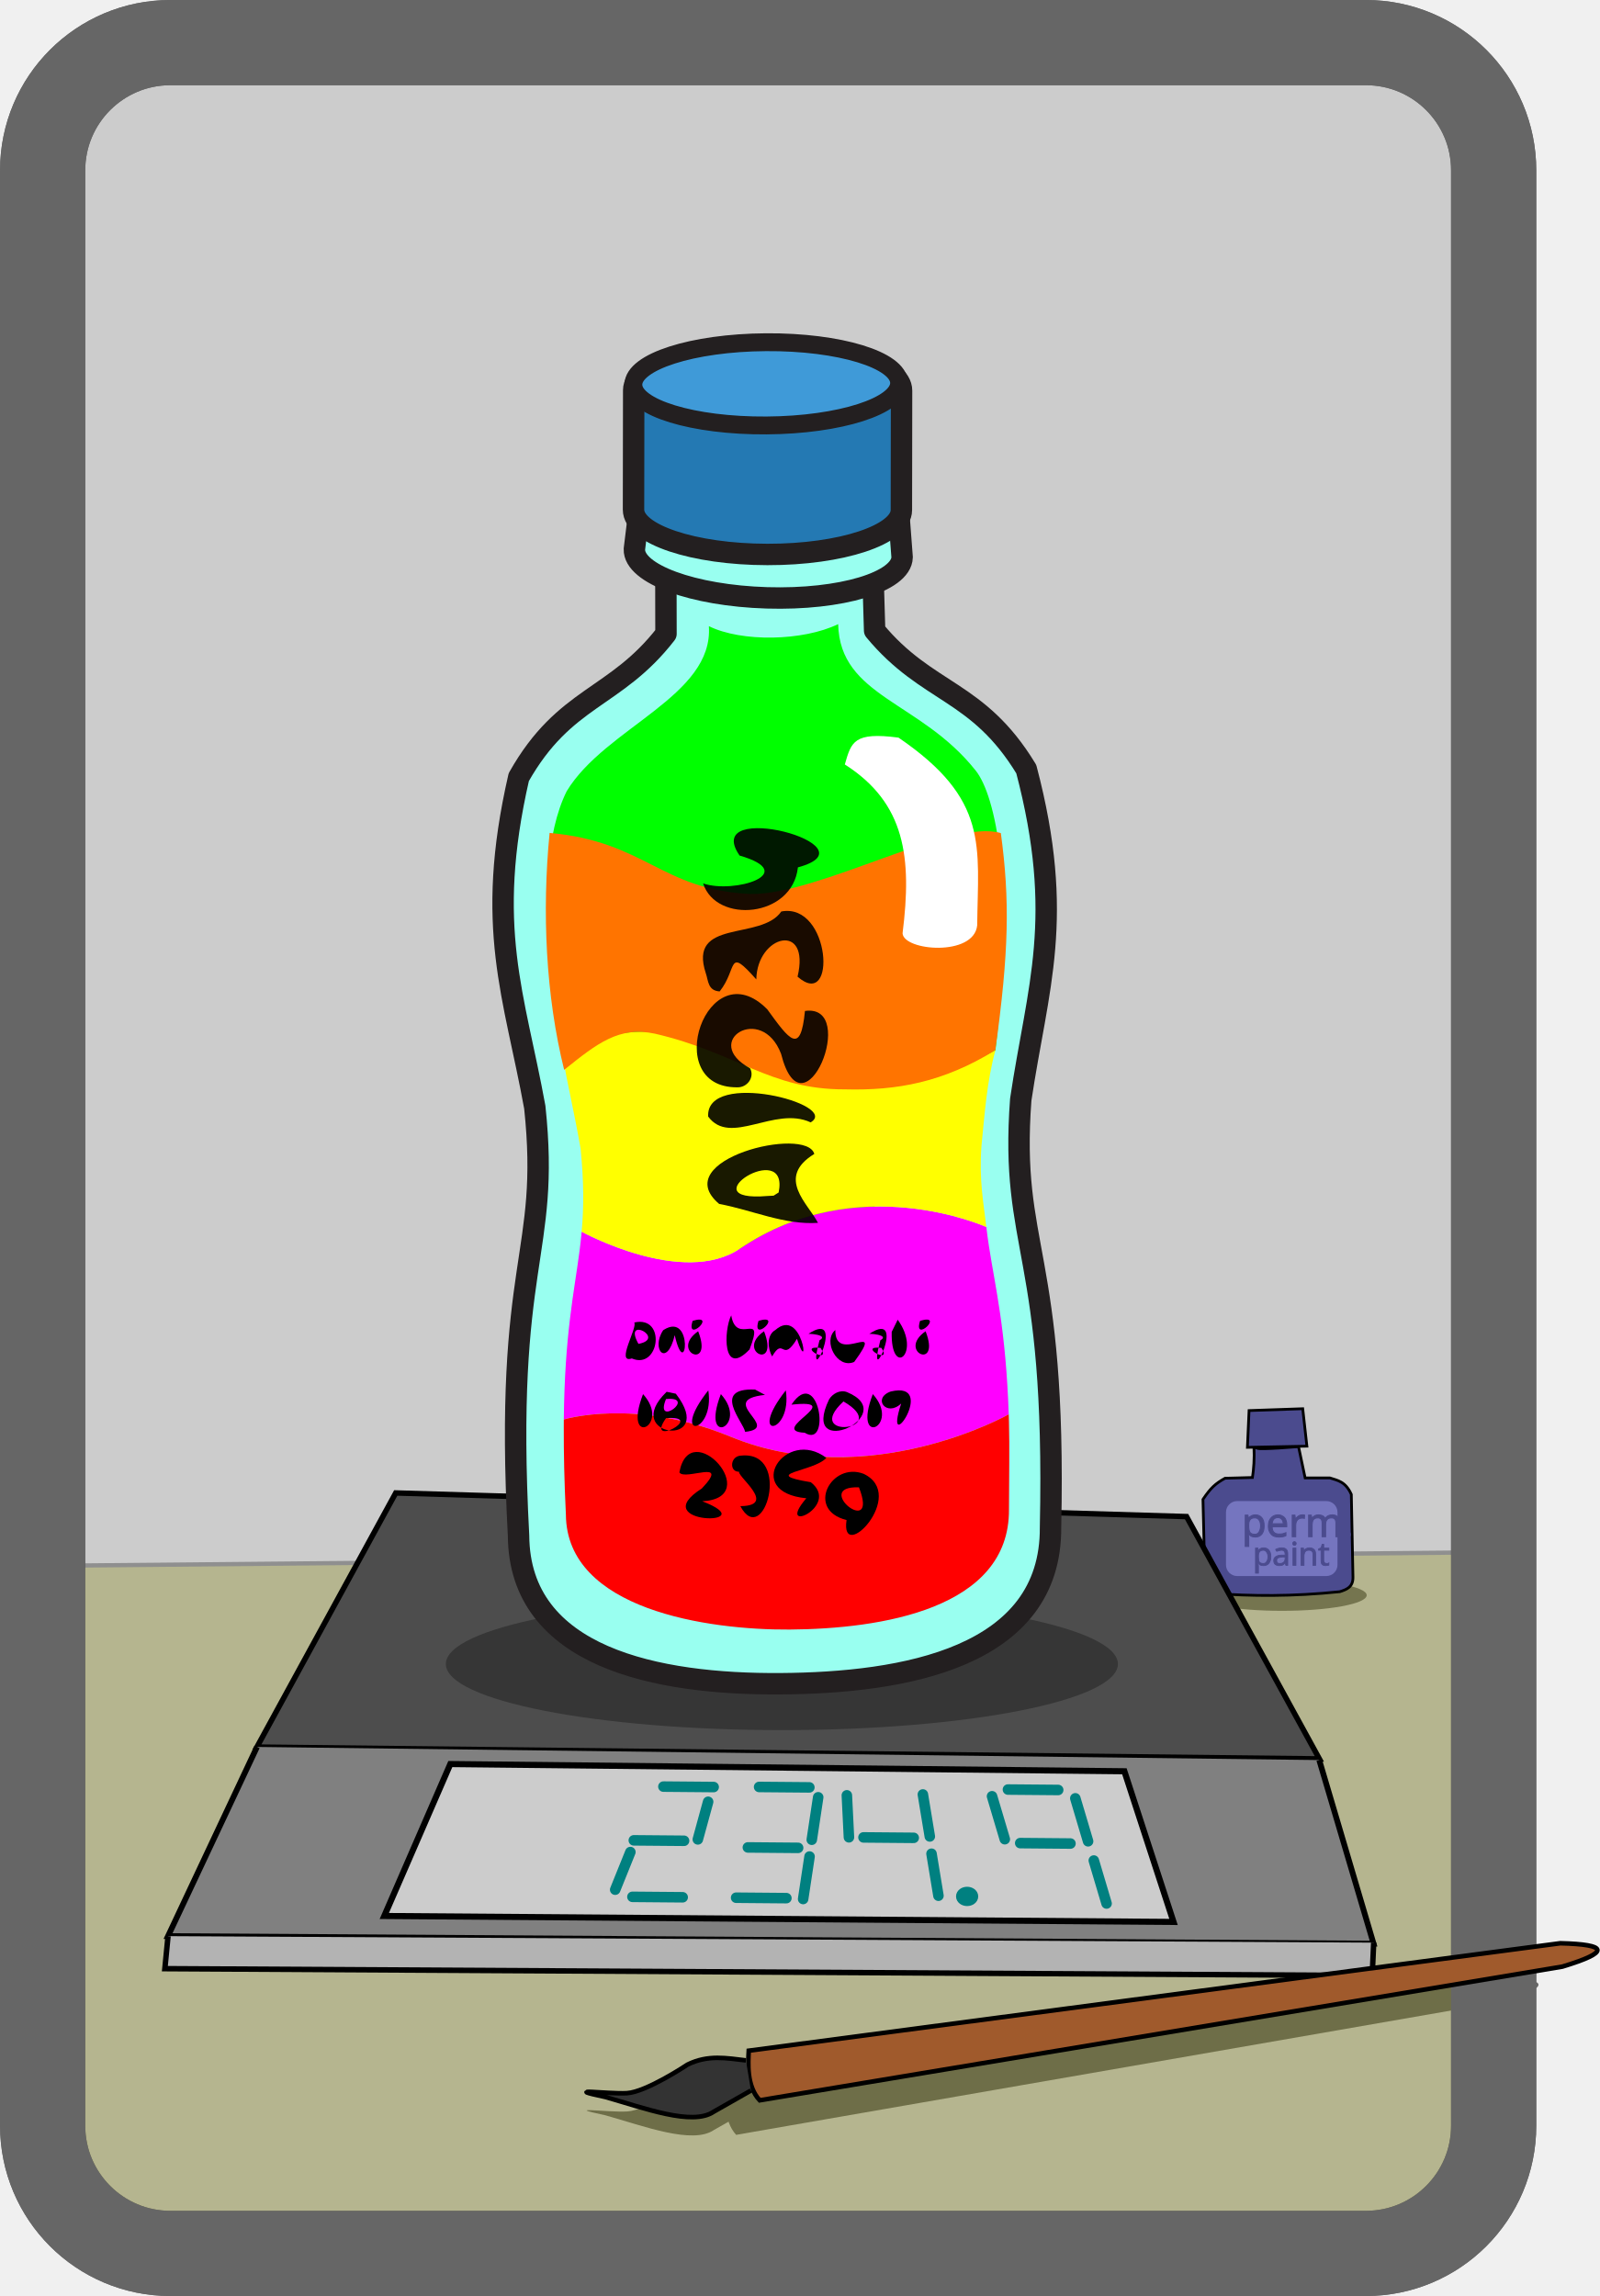
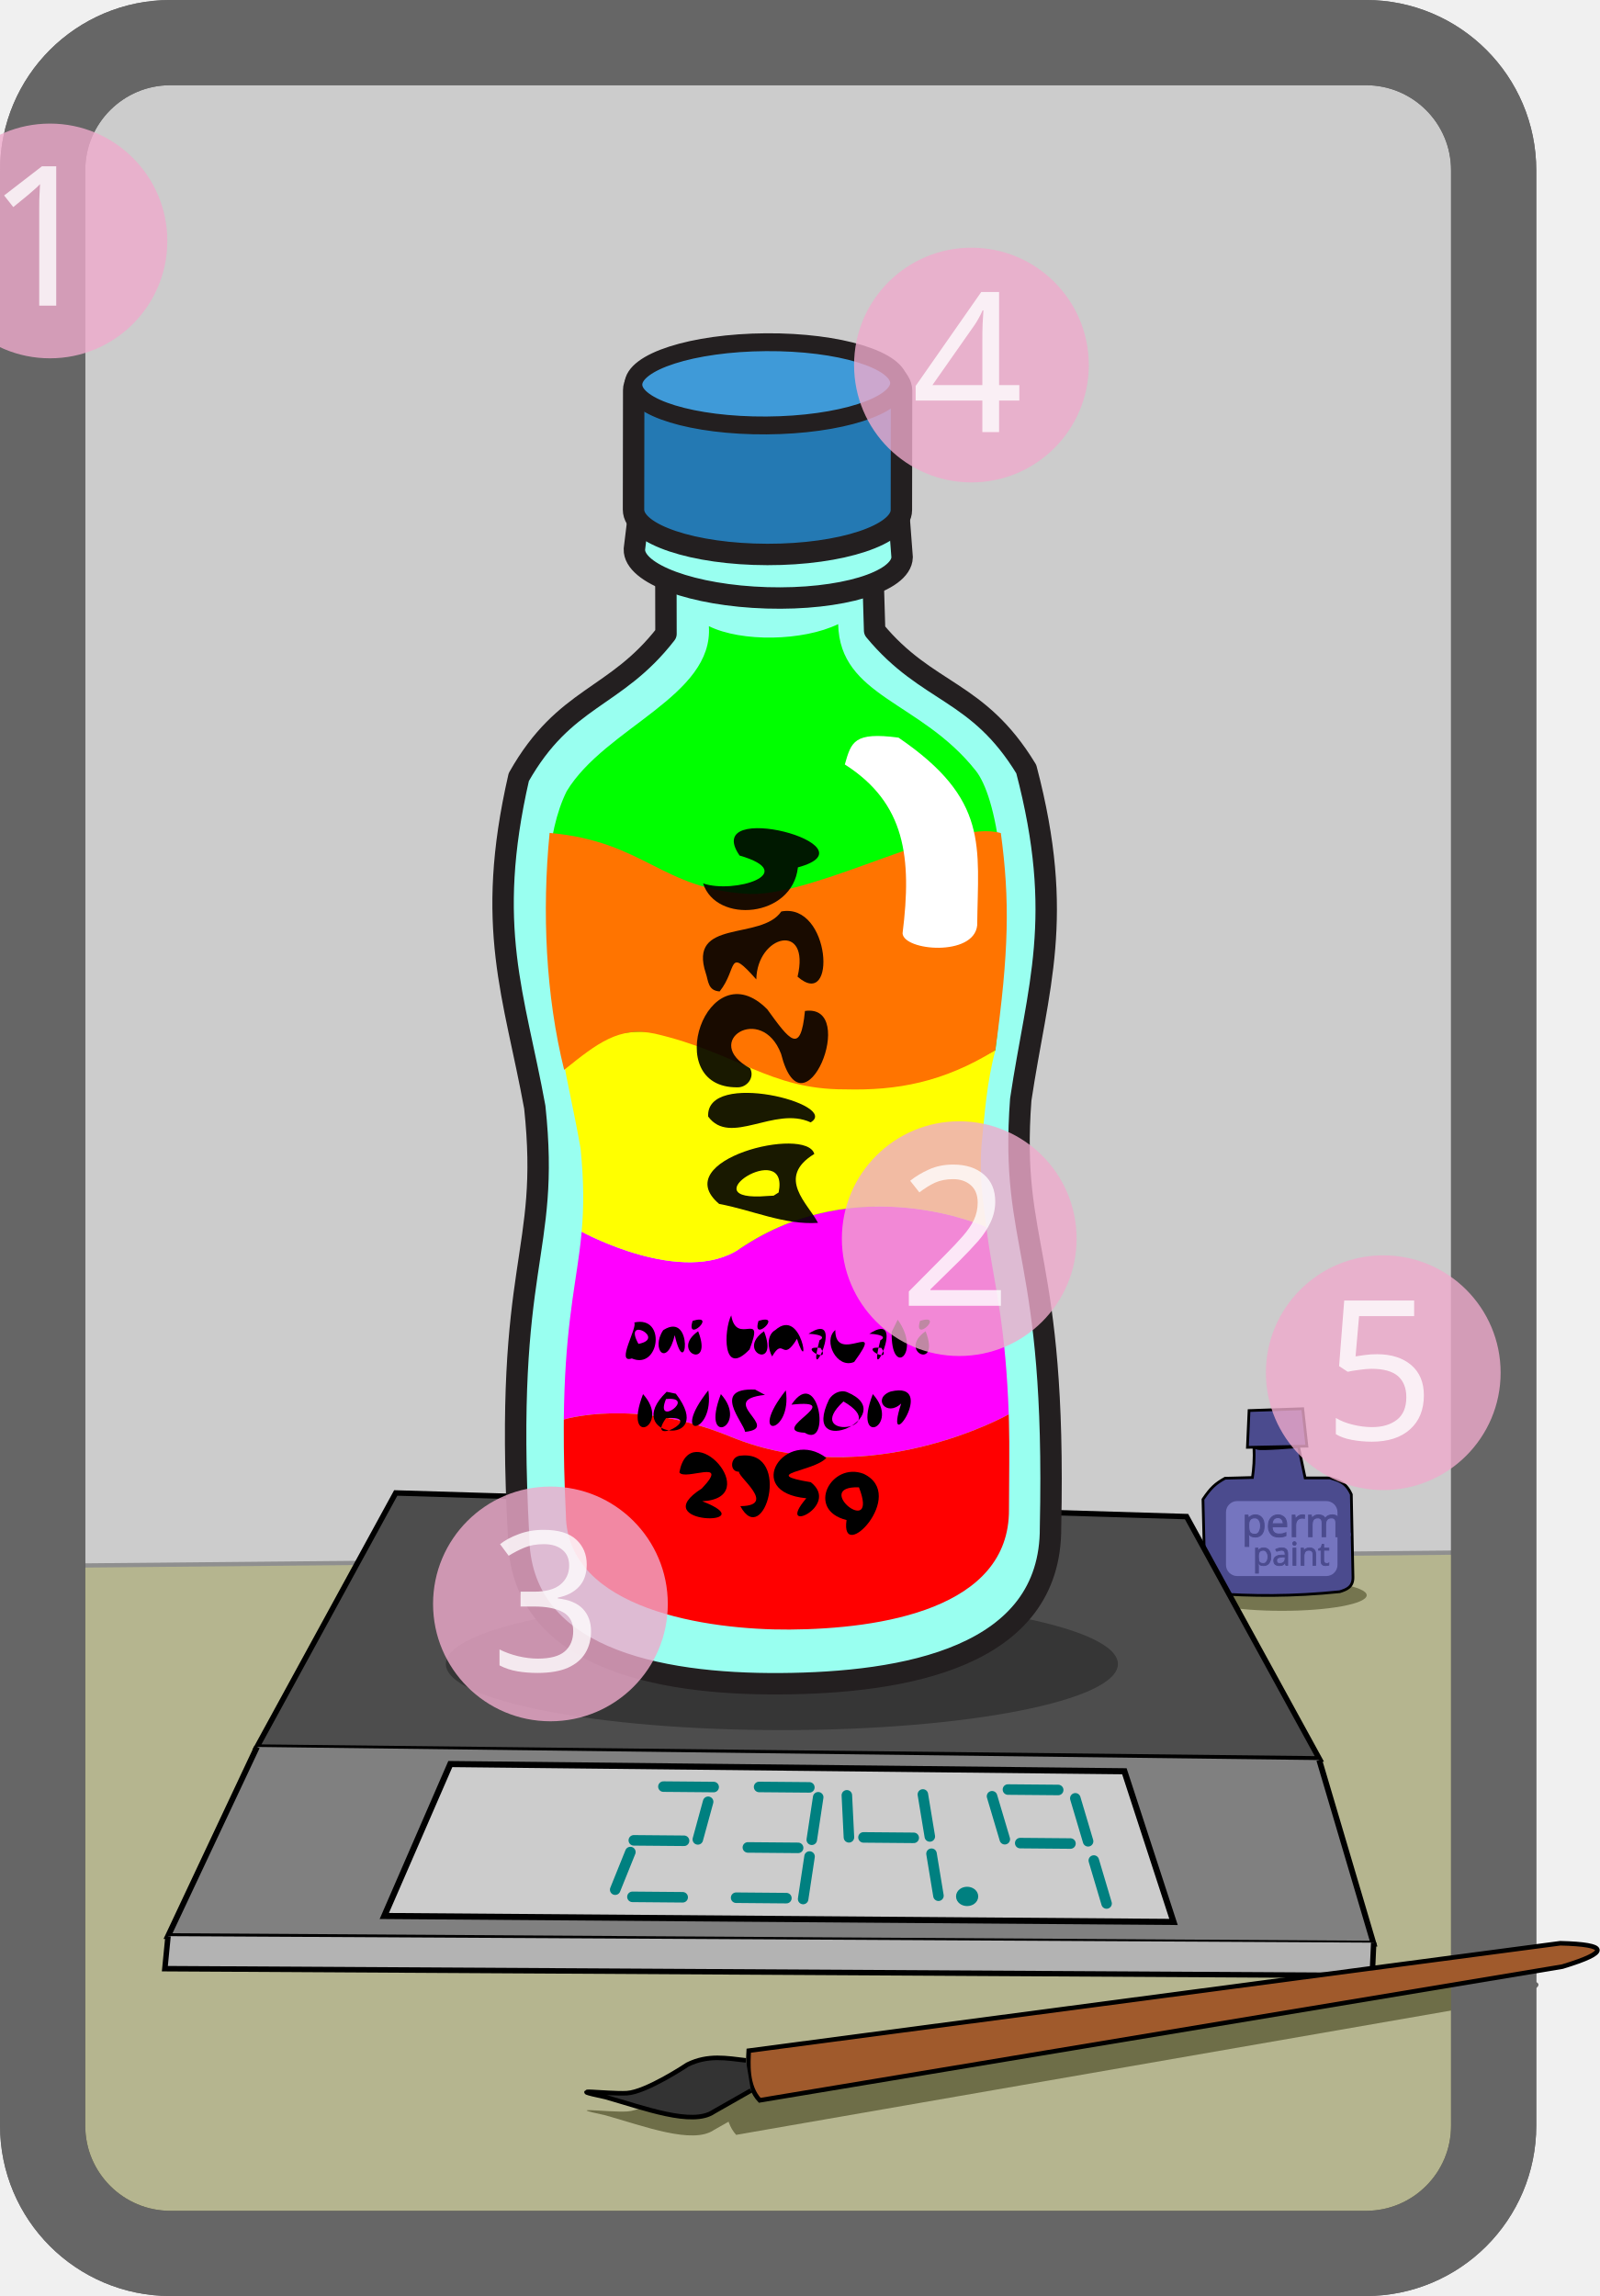
- <svg xmlns="http://www.w3.org/2000/svg" width="92.578mm" height="132.88mm" version="1.1" viewBox="0 0 92.578 132.88">
-   <g transform="translate(-58.033 -70.296)">
-     <rect transform="rotate(90)" x="72.762" y="-144.47" width="127.95" height="83.969" ry="7.391" fill="#ccc" stroke="#666" stroke-width="4.931" />
-     <path d="m145.01 184.76-44.986 6.219c-0.033 0.695-0.14 2.044 0.608 2.871l44.493-7.738c2.686-0.85 2.521-1.282-0.115-1.352z" fill="#666" />
-     <path d="m101.21 190.6c-1.098-0.124-2.183-0.348-3.38 0.243 0 0-2.385 1.592-3.511 1.654-1.127 0.062-3.841-0.328-1.246 0.222 2.232 0.632 5.04 1.698 6.273 0.85l2.154-1.224" fill="#666" />
-     <path d="m62.524 160.9 80.028-0.751s3.189 36.551 0.58 38.053l-2.61 1.502-77.128-0.751-3.769-5.257z" fill="#808000" opacity=".3" stroke="#000" stroke-width=".246px" />
-     <ellipse cx="132.22" cy="162.62" rx="4.903" ry=".902" fill="#6e6e48" opacity=".9" />
-     <g>
-       <rect transform="rotate(90)" x="72.762" y="-144.47" width="127.95" height="83.969" ry="7.391" fill="none" stroke="#666" stroke-width="4.931" />
-       <path d="m127.75 161.21c-0.013 0.56 0.057 1.057 0.465 1.301 2.219 0.166 4.606 0.188 7.349-0.096 0.397-0.126 0.782-0.265 0.764-0.859l-0.095-4.772c-0.34-0.758-0.799-0.807-1.241-0.954h-1.432l-0.382-1.813s-2.195 0.191-2.386 0.096l-0.191-0.096c0.029 0.714-0.013 1.288-0.09 1.789l-1.585 0.042c-0.559 0.312-0.823 0.55-1.278 1.223z" fill="#4b4b8e" stroke="#000" stroke-width=".158px" />
-       <path d="m80.934 156.7 45.764 1.368 7.686 14.023-61.484-0.684z" fill="#4d4d4d" stroke="#000" stroke-width=".315px" />
+ <svg xmlns="http://www.w3.org/2000/svg" width="92.578mm" height="132.88mm" version="1.1" viewBox="0 0 92.578 132.88" id="svg74">
+   <defs id="defs74" />
+   <g transform="translate(-58.033 -70.296)" id="g74">
+     <rect transform="rotate(90)" x="72.762" y="-144.47" width="127.95" height="83.969" ry="7.391" fill="#ccc" stroke="#666" stroke-width="4.931" id="rect1" />
+     <path d="m145.01 184.76-44.986 6.219c-0.033 0.695-0.14 2.044 0.608 2.871l44.493-7.738c2.686-0.85 2.521-1.282-0.115-1.352z" fill="#666" id="path1" />
+     <path d="m101.21 190.6c-1.098-0.124-2.183-0.348-3.38 0.243 0 0-2.385 1.592-3.511 1.654-1.127 0.062-3.841-0.328-1.246 0.222 2.232 0.632 5.04 1.698 6.273 0.85l2.154-1.224" fill="#666" id="path2" />
+     <path d="m62.524 160.9 80.028-0.751s3.189 36.551 0.58 38.053l-2.61 1.502-77.128-0.751-3.769-5.257z" fill="#808000" opacity=".3" stroke="#000" stroke-width=".246px" id="path3" />
+     <ellipse cx="132.22" cy="162.62" rx="4.903" ry=".902" fill="#6e6e48" opacity=".9" id="ellipse3" />
+     <g id="g5">
+       <rect transform="rotate(90)" x="72.762" y="-144.47" width="127.95" height="83.969" ry="7.391" fill="none" stroke="#666" stroke-width="4.931" id="rect3" />
+       <path d="m127.75 161.21c-0.013 0.56 0.057 1.057 0.465 1.301 2.219 0.166 4.606 0.188 7.349-0.096 0.397-0.126 0.782-0.265 0.764-0.859l-0.095-4.772c-0.34-0.758-0.799-0.807-1.241-0.954h-1.432l-0.382-1.813s-2.195 0.191-2.386 0.096l-0.191-0.096c0.029 0.714-0.013 1.288-0.09 1.789l-1.585 0.042c-0.559 0.312-0.823 0.55-1.278 1.223z" fill="#4b4b8e" stroke="#000" stroke-width=".158px" id="path4" />
+       <path d="m80.934 156.7 45.764 1.368 7.686 14.023-61.484-0.684z" fill="#4d4d4d" stroke="#000" stroke-width=".315px" id="path5" />
    </g>
-     <ellipse cx="103.28" cy="166.6" rx="19.446" ry="3.825" opacity=".3" />
-     <g stroke="#000">
-       <path d="m72.906 171.4-5.149 10.946 69.762 0.436-3.143-10.623" fill="#808080" stroke-width=".332px" />
-       <path d="m67.757 182.35-0.184 1.882 69.869 0.396 0.086-1.903" fill="#b3b3b3" stroke-width=".315px" />
-       <path d="m84.093 172.39 39.007 0.417 2.844 8.72-45.672-0.344z" fill="#ccc" stroke-width=".354px" />
+     <ellipse cx="103.28" cy="166.6" rx="19.446" ry="3.825" opacity=".3" id="ellipse5" />
+     <g stroke="#000" id="g8">
+       <path d="m72.906 171.4-5.149 10.946 69.762 0.436-3.143-10.623" fill="#808080" stroke-width=".332px" id="path6" />
+       <path d="m67.757 182.35-0.184 1.882 69.869 0.396 0.086-1.903" fill="#b3b3b3" stroke-width=".315px" id="path7" />
+       <path d="m84.093 172.39 39.007 0.417 2.844 8.72-45.672-0.344z" fill="#ccc" stroke-width=".354px" id="path8" />
    </g>
-     <g fill="#008080" stroke="#008080" stroke-linecap="round" stroke-linejoin="round" stroke-width=".609">
-       <path d="m99.332 173.72-2.908-0.025" />
-       <path d="m98.416 176.75 0.596-2.177" />
-       <path d="m104.22 177.24-2.908-0.025" />
-       <path d="m93.634 179.66 0.878-2.177" />
-       <path d="m97.539 180.1-2.908-0.025" />
-       <path d="m104.87 173.74-2.908-0.025" />
-       <path d="m105.01 176.77 0.371-2.458" />
-       <path d="m97.619 176.83-2.908-0.025" />
-       <path d="m103.54 180.15-2.908-0.025" />
-       <path d="m107.16 176.63-0.12-2.431" />
-       <path d="m110.91 176.66-2.908-0.025" />
-       <path d="m104.51 180.2 0.371-2.458" />
-       <path d="m111.84 176.58-0.401-2.431" />
-       <path d="m112.34 180.01-0.401-2.431" />
+     <g fill="#008080" stroke="#008080" stroke-linecap="round" stroke-linejoin="round" stroke-width=".609" id="g22">
+       <path d="m99.332 173.72-2.908-0.025" id="path9" />
+       <path d="m98.416 176.75 0.596-2.177" id="path10" />
+       <path d="m104.22 177.24-2.908-0.025" id="path11" />
+       <path d="m93.634 179.66 0.878-2.177" id="path12" />
+       <path d="m97.539 180.1-2.908-0.025" id="path13" />
+       <path d="m104.87 173.74-2.908-0.025" id="path14" />
+       <path d="m105.01 176.77 0.371-2.458" id="path15" />
+       <path d="m97.619 176.83-2.908-0.025" id="path16" />
+       <path d="m103.54 180.15-2.908-0.025" id="path17" />
+       <path d="m107.16 176.63-0.12-2.431" id="path18" />
+       <path d="m110.91 176.66-2.908-0.025" id="path19" />
+       <path d="m104.51 180.2 0.371-2.458" id="path20" />
+       <path d="m111.84 176.58-0.401-2.431" id="path21" />
+       <path d="m112.34 180.01-0.401-2.431" id="path22" />
    </g>
-     <ellipse cx="114" cy="180.05" rx=".338" ry=".254" stroke="#008080" stroke-width=".609" />
-     <g fill="#008080" stroke="#008080" stroke-linecap="round" stroke-linejoin="round" stroke-width=".609">
-       <path d="m116.18 176.74-0.739-2.487" />
-       <path d="m119.98 176.99-2.908-0.025" />
-       <path d="m121 176.86-0.739-2.487" />
-       <path d="m122.07 180.46-0.739-2.487" />
-       <path d="m119.27 173.89-2.908-0.025" />
+     <ellipse cx="114" cy="180.05" rx=".338" ry=".254" stroke="#008080" stroke-width=".609" id="ellipse22" />
+     <g fill="#008080" stroke="#008080" stroke-linecap="round" stroke-linejoin="round" stroke-width=".609" id="g27">
+       <path d="m116.18 176.74-0.739-2.487" id="path23" />
+       <path d="m119.98 176.99-2.908-0.025" id="path24" />
+       <path d="m121 176.86-0.739-2.487" id="path25" />
+       <path d="m122.07 180.46-0.739-2.487" id="path26" />
+       <path d="m119.27 173.89-2.908-0.025" id="path27" />
    </g>
-     <g transform="matrix(.10015 -.00068781 .00068781 .10015 198.1 75.862)">
-       <path d="m-812.7 574.27c10.146-64.939 26.602-104.58 4.508-190.93-27.758-46.496-56.703-43.457-87.078-80.682-0.495-22.531-1.084-43.114-1.307-67.185-0.189-19.007-20.554-20.558-42.066-20.037l-0.015-0.36c-1.336 0.211-2.763 0.363-4.227 0.49-4.539 0.153-9.082 0.344-13.446 0.443-4.373-0.018-8.913-0.131-13.459-0.199-1.454-0.109-2.886-0.228-4.217-0.42l-2e-3 0.359c-21.543-0.13-41.868 1.786-41.717 20.791 0.2 24.069-0.02 44.646-0.108 67.2-29.692 37.765-58.711 35.245-85.63 82.208-20.522 86.752-3.358 126.06 7.947 190.82 8.601 86.446-18.532 87.433-11.085 247.5 0 70.591 79.621 86.599 150.75 86.599 71.128 0 156.66-13.825 156.66-89.344 4.583-160.17-22.563-160.68-15.507-247.26z" fill="#99fff0" />
-       <path d="m-812.7 574.27c10.146-64.939 26.602-104.58 4.508-190.93-27.758-46.496-56.703-43.457-87.078-80.682-0.495-22.531-1.084-43.114-1.307-67.185-0.189-19.007-20.554-20.558-42.066-20.037l-0.015-0.36c-1.336 0.211-2.763 0.363-4.227 0.49-4.539 0.153-9.082 0.344-13.446 0.443-4.373-0.018-8.913-0.131-13.459-0.199-1.454-0.109-2.886-0.228-4.217-0.42l-2e-3 0.359c-21.543-0.13-41.868 1.786-41.717 20.791 0.2 24.069-0.02 44.646-0.108 67.2-29.692 37.765-58.711 35.245-85.63 82.208-20.522 86.752-3.358 126.06 7.947 190.82 8.601 86.446-18.532 87.433-11.085 247.5 0 70.591 79.621 86.599 150.75 86.599 71.128 0 156.66-13.825 156.66-89.344 4.583-160.17-22.563-160.68-15.507-247.26z" fill="none" stroke="#231f20" stroke-linecap="round" stroke-linejoin="round" stroke-miterlimit="10" stroke-width="12.376" />
-       <path d="m-837.35 384.08c-31.619-40.601-78.237-43.035-78.971-85.28-20.373 9.702-55.832 10.123-74.706 0.655 2.515 40.516-60.303 58.145-82.797 94.813-24.739 48.75-3.483 152.78-3.483 152.78l52.343 112.71h108.31l89.506-114.13c12.203-95.874 1.007-147.16-10.197-161.55z" enable-background="new    " fill="#0f0" />
-       <path d="m-820.88 756.1c-1.376-49.433-7.243-73.229-10.78-97.233-0.531-3.659-1.026-7.339-1.43-11.102 0 0-73.958-34.182-142.4 11.469-33.215 22.154-91.433-10.369-91.433-10.369-0.383 3.77-0.812 7.455-1.313 11.125-3.287 24.03-8.897 47.884-9.752 97.326 0 0 41.325-12.488 96.159 10.539 79.608 33.442 160.95-11.755 160.95-11.755z" enable-background="new    " fill="#f0f" />
-       <path d="m-975.49 659.24c68.443-45.65 142.4-11.469 142.4-11.469-1.444-13.404-4.13-27.128-2.468-47.105 1.974-18.437 3.237-36.395 8.407-55.033 0 0-80.275 45.191-156.94 0.972-51.458-29.68-93.214 0.448-93.214 0.448 2.896 17.06 6.808 34.067 10.1 53.824 1.872 19.968 1.573 34.592 0.282 47.993 0 1e-3 58.217 32.525 91.433 10.37z" enable-background="new    " fill="#ff0" />
-       <path d="m-820.79 760.69c-0.021-1.521-0.068-3.097-0.091-4.583 0 0-81.342 45.196-160.95 11.755-54.834-23.027-96.159-10.539-96.159-10.539-0.022 1.49-0.028 3.061-0.048 4.594-0.153 14.498 0.073 31.016 0.876 50.343 0 54.962 81.585 67.332 128.85 67.332 52.44 0 127.18-10.913 127.18-68.535 0.168-19.346 0.636-35.867 0.341-50.367z" fill="#f00" />
-       <path d="m-1076.4 555.28c-10.362-43.07-12.239-91.328-7.472-136.98 55.436 5.373 64.225 33.398 115.81 36.072 39.382 0.996 116.22-42.968 144.92-34.174 4.957 38.72 4.245 68.492-4.056 125.44-30.143 18.315-56.931 23.025-87.074 22.018-43.584-0.122-62.113-21.568-109.48-32.908-20.674-4.594-33.316 5.232-52.649 20.538z" fill="#ff7400" />
-       <g stroke="#231f20">
-         <path d="m-879.09 260.43-4.673-67.715c0.526-14.221-26.441-28.291-69.154-29.874-42.711-1.583-71.475 9.104-72.002 23.327l-8.838 68.531c-0.53 14.24 33.667 27.057 76.377 28.633 42.711 1.59 77.761-8.662 78.29-22.902z" fill="#99fff0" stroke-miterlimit="10" stroke-width="12.375" />
-         <path d="m-879.33 233.13 0.578-69.009c0.117-14.232-34.43-26.07-77.171-26.425-42.738-0.36-77.477 10.896-77.6 25.124l-0.578 69.01c-0.121 14.25 34.428 26.083 77.165 26.434 42.743 0.367 77.485-10.887 77.606-25.134z" fill="#2479b3" stroke-miterlimit="10" stroke-width="12.375" />
-         <ellipse cx="-956.92" cy="159.66" rx="76.77" ry="24.052" fill="#3f9ad8" stroke-width="10.314" />
+     <g transform="matrix(.10015 -.00068781 .00068781 .10015 198.1 75.862)" id="g37">
+       <path d="m-812.7 574.27c10.146-64.939 26.602-104.58 4.508-190.93-27.758-46.496-56.703-43.457-87.078-80.682-0.495-22.531-1.084-43.114-1.307-67.185-0.189-19.007-20.554-20.558-42.066-20.037l-0.015-0.36c-1.336 0.211-2.763 0.363-4.227 0.49-4.539 0.153-9.082 0.344-13.446 0.443-4.373-0.018-8.913-0.131-13.459-0.199-1.454-0.109-2.886-0.228-4.217-0.42l-2e-3 0.359c-21.543-0.13-41.868 1.786-41.717 20.791 0.2 24.069-0.02 44.646-0.108 67.2-29.692 37.765-58.711 35.245-85.63 82.208-20.522 86.752-3.358 126.06 7.947 190.82 8.601 86.446-18.532 87.433-11.085 247.5 0 70.591 79.621 86.599 150.75 86.599 71.128 0 156.66-13.825 156.66-89.344 4.583-160.17-22.563-160.68-15.507-247.26z" fill="#99fff0" id="path28" />
+       <path d="m-812.7 574.27c10.146-64.939 26.602-104.58 4.508-190.93-27.758-46.496-56.703-43.457-87.078-80.682-0.495-22.531-1.084-43.114-1.307-67.185-0.189-19.007-20.554-20.558-42.066-20.037l-0.015-0.36c-1.336 0.211-2.763 0.363-4.227 0.49-4.539 0.153-9.082 0.344-13.446 0.443-4.373-0.018-8.913-0.131-13.459-0.199-1.454-0.109-2.886-0.228-4.217-0.42l-2e-3 0.359c-21.543-0.13-41.868 1.786-41.717 20.791 0.2 24.069-0.02 44.646-0.108 67.2-29.692 37.765-58.711 35.245-85.63 82.208-20.522 86.752-3.358 126.06 7.947 190.82 8.601 86.446-18.532 87.433-11.085 247.5 0 70.591 79.621 86.599 150.75 86.599 71.128 0 156.66-13.825 156.66-89.344 4.583-160.17-22.563-160.68-15.507-247.26z" fill="none" stroke="#231f20" stroke-linecap="round" stroke-linejoin="round" stroke-miterlimit="10" stroke-width="12.376" id="path29" />
+       <path d="m-837.35 384.08c-31.619-40.601-78.237-43.035-78.971-85.28-20.373 9.702-55.832 10.123-74.706 0.655 2.515 40.516-60.303 58.145-82.797 94.813-24.739 48.75-3.483 152.78-3.483 152.78l52.343 112.71h108.31l89.506-114.13c12.203-95.874 1.007-147.16-10.197-161.55z" enable-background="new    " fill="#0f0" id="path30" />
+       <path d="m-820.88 756.1c-1.376-49.433-7.243-73.229-10.78-97.233-0.531-3.659-1.026-7.339-1.43-11.102 0 0-73.958-34.182-142.4 11.469-33.215 22.154-91.433-10.369-91.433-10.369-0.383 3.77-0.812 7.455-1.313 11.125-3.287 24.03-8.897 47.884-9.752 97.326 0 0 41.325-12.488 96.159 10.539 79.608 33.442 160.95-11.755 160.95-11.755z" enable-background="new    " fill="#f0f" id="path31" />
+       <path d="m-975.49 659.24c68.443-45.65 142.4-11.469 142.4-11.469-1.444-13.404-4.13-27.128-2.468-47.105 1.974-18.437 3.237-36.395 8.407-55.033 0 0-80.275 45.191-156.94 0.972-51.458-29.68-93.214 0.448-93.214 0.448 2.896 17.06 6.808 34.067 10.1 53.824 1.872 19.968 1.573 34.592 0.282 47.993 0 1e-3 58.217 32.525 91.433 10.37z" enable-background="new    " fill="#ff0" id="path32" />
+       <path d="m-820.79 760.69c-0.021-1.521-0.068-3.097-0.091-4.583 0 0-81.342 45.196-160.95 11.755-54.834-23.027-96.159-10.539-96.159-10.539-0.022 1.49-0.028 3.061-0.048 4.594-0.153 14.498 0.073 31.016 0.876 50.343 0 54.962 81.585 67.332 128.85 67.332 52.44 0 127.18-10.913 127.18-68.535 0.168-19.346 0.636-35.867 0.341-50.367z" fill="#f00" id="path33" />
+       <path d="m-1076.4 555.28c-10.362-43.07-12.239-91.328-7.472-136.98 55.436 5.373 64.225 33.398 115.81 36.072 39.382 0.996 116.22-42.968 144.92-34.174 4.957 38.72 4.245 68.492-4.056 125.44-30.143 18.315-56.931 23.025-87.074 22.018-43.584-0.122-62.113-21.568-109.48-32.908-20.674-4.594-33.316 5.232-52.649 20.538z" fill="#ff7400" id="path34" />
+       <g stroke="#231f20" id="g36">
+         <path d="m-879.09 260.43-4.673-67.715c0.526-14.221-26.441-28.291-69.154-29.874-42.711-1.583-71.475 9.104-72.002 23.327l-8.838 68.531c-0.53 14.24 33.667 27.057 76.377 28.633 42.711 1.59 77.761-8.662 78.29-22.902z" fill="#99fff0" stroke-miterlimit="10" stroke-width="12.375" id="path35" />
+         <path d="m-879.33 233.13 0.578-69.009c0.117-14.232-34.43-26.07-77.171-26.425-42.738-0.36-77.477 10.896-77.6 25.124l-0.578 69.01c-0.121 14.25 34.428 26.083 77.165 26.434 42.743 0.367 77.485-10.887 77.606-25.134z" fill="#2479b3" stroke-miterlimit="10" stroke-width="12.375" id="path36" />
+         <ellipse cx="-956.92" cy="159.66" rx="76.77" ry="24.052" fill="#3f9ad8" stroke-width="10.314" id="ellipse36" />
      </g>
-       <path d="m-913.02 379.91c3.848-13.089 5.395-18.838 31.111-15.29 52.269 36.18 45.525 62.941 44.729 108.83-2.068 18.178-42.622 14.441-43.146 4.266 5.763-43.652 2.231-75.153-32.694-97.806z" fill="#fff" />
+       <path d="m-913.02 379.91c3.848-13.089 5.395-18.838 31.111-15.29 52.269 36.18 45.525 62.941 44.729 108.83-2.068 18.178-42.622 14.441-43.146 4.266 5.763-43.652 2.231-75.153-32.694-97.806z" fill="#fff" id="path37" />
    </g>
-     <g>
-       <g transform="matrix(.27114 0 0 .25972 -65.044 110.9)" aria-label="Ani Himawati 18/15/2017  235g ">
-         <path d="m589.29 138.36c6.929-1.628 5.381 10.649-0.52 8.01-3.509 1.247 1.282-6.888 0.52-8.01zm0.898 4.766c6.085-1.201-3.454-6.436 0 0z" />
-         <path d="m595.59 139.99c6.492-4.206 4.76 12.129 2.34 1.198-1.667 7.36-5.129 3.131-2.489-1.073z" />
-         <path d="m602.93 140.31c3.361 8.963-6.189 4.525 0 0zm-1.172-2.324c5.428-1.688-1.575 5.165 0 0z" />
-         <path d="m609.99 136.77c1.133 7.025 7.263-1.534 3.915 7.586-5.854 6.433-5.509-4.362-3.915-7.586z" />
-         <path d="m616.99 140.31c3.361 8.963-6.189 4.525 0 0zm-1.172-2.324c5.428-1.688-1.575 5.165 0 0z" />
-         <path d="m619.4 140.04c5.874-5.394 7.474 11.101 4.619 1.96-3.202 5.566-2.789-0.636-5.302 3.93-0.926-1.701-1.238-4.757 0.682-5.89z" />
-         <path d="m626.43 140.92c8.592-5.954-0.803 14.016 2.396 1.407 2.183-1.279-2.79-1.548-2.396-1.407zm2.624 3.099c-5.329-0.622 2.499 3.933 0 0z" />
-         <path d="m632.2 140.04c-0.046 8.013 10.926-2.746 4.036 7.108-3.665 1.657-6.776-4.7-4.036-7.108z" />
-         <path d="m639.42 140.92c8.592-5.954-0.803 14.016 2.396 1.407 2.183-1.279-2.79-1.548-2.396-1.407zm2.624 3.099c-5.329-0.622 2.499 3.933 0 0z" />
-         <path d="m645.52 137.74c5.207 7.514-1.528 13.154-1.278 2.711z" />
-         <path d="m651.47 140.31c3.361 8.963-6.189 4.524 0 0zm-1.172-2.324c5.428-1.688-1.575 5.165 0 0z" />
-         <path d="m591.17 154.32c6.142 7.119-4.534 12.257 0 0z" />
-         <path d="m598.17 154.23c9.053 12.255-12.068 9.707-1.964-0.427zm-2.103 1.185c-2.576 6.586 6.778-0.67 0 0zm7e-3 4.264c-4.66 6.842 8.804-0.716 0 0z" />
-         <path d="m605.1 153.48c1.425 9.915-8.477 11.224 0 0z" />
-         <path d="m607.78 154.32c6.142 7.119-4.534 12.257 0 0z" />
-         <path d="m617.19 154.49c-10.614 1.2 3.736 7.336-4.231 8.238-0.343-2.136-7.276-9.838 2.126-9.421z" />
-         <path d="m621.64 153.48c1.425 9.915-8.477 11.224 0 0z" />
-         <path d="m622.84 156.67c5.819-9.047 8.574 9.975 2.837 6.258-8.075-0.411 9.357-7.64-2.837-6.258z" />
-         <path d="m634.7 153.87c11.811 5.128-10.294 15.674-3.826 1.627 0.728-1.272 2.347-2.226 3.826-1.627zm-0.755 2.083c-8.981 8.648 10.732 6.5 0 0z" />
-         <path d="m640.21 154.32c6.142 7.119-4.534 12.257 0 0z" />
-         <path d="m644.02 153.74c10.36-2.572-1.826 15.648 2.244 2.672-3.112 3.095-6.251-1.167-2.244-2.672z" />
-         <path d="m598.92 171.76c2.288-12.93 18.329 5.721 4.879 6.434 13.81 5.551-12.46 5.361-0.09-2.845 6.244-6.859-3.628-1.611-4.789-3.589z" />
-         <path d="m612.13 168.02c10.931-1.119 4.77 20.955-0.191 11.263 9.071-0.096-3.361-8.473 0.472-7.819-2.919 1.011-2.946-3.388-0.281-3.444z" />
-         <path d="m630.29 168.53c-2.675 3.111-14.475 3.489-3.313 5.421 6.562 5.389-7.875 12.002-0.96 3.576-13.782-1.365-4.382-15.856 4.273-8.997z" />
-         <path d="m638.25 172.08c9.494 4.714-5.077 20.377-3.646 10.3-8.819-2.281-3.261-13.075 3.646-10.3zm-1 3.01c-10.292-0.384 4.431 11.876 0 0z" />
+     <g id="g68">
+       <g transform="matrix(.27114 0 0 .25972 -65.044 110.9)" aria-label="Ani Himawati 18/15/2017  235g " id="g62">
+         <path d="m589.29 138.36c6.929-1.628 5.381 10.649-0.52 8.01-3.509 1.247 1.282-6.888 0.52-8.01zm0.898 4.766c6.085-1.201-3.454-6.436 0 0z" id="path38" />
+         <path d="m595.59 139.99c6.492-4.206 4.76 12.129 2.34 1.198-1.667 7.36-5.129 3.131-2.489-1.073z" id="path39" />
+         <path d="m602.93 140.31c3.361 8.963-6.189 4.525 0 0zm-1.172-2.324c5.428-1.688-1.575 5.165 0 0z" id="path40" />
+         <path d="m609.99 136.77c1.133 7.025 7.263-1.534 3.915 7.586-5.854 6.433-5.509-4.362-3.915-7.586z" id="path41" />
+         <path d="m616.99 140.31c3.361 8.963-6.189 4.525 0 0zm-1.172-2.324c5.428-1.688-1.575 5.165 0 0z" id="path42" />
+         <path d="m619.4 140.04c5.874-5.394 7.474 11.101 4.619 1.96-3.202 5.566-2.789-0.636-5.302 3.93-0.926-1.701-1.238-4.757 0.682-5.89z" id="path43" />
+         <path d="m626.43 140.92c8.592-5.954-0.803 14.016 2.396 1.407 2.183-1.279-2.79-1.548-2.396-1.407zm2.624 3.099c-5.329-0.622 2.499 3.933 0 0z" id="path44" />
+         <path d="m632.2 140.04c-0.046 8.013 10.926-2.746 4.036 7.108-3.665 1.657-6.776-4.7-4.036-7.108z" id="path45" />
+         <path d="m639.42 140.92c8.592-5.954-0.803 14.016 2.396 1.407 2.183-1.279-2.79-1.548-2.396-1.407zm2.624 3.099c-5.329-0.622 2.499 3.933 0 0z" id="path46" />
+         <path d="m645.52 137.74c5.207 7.514-1.528 13.154-1.278 2.711z" id="path47" />
+         <path d="m651.47 140.31c3.361 8.963-6.189 4.524 0 0zm-1.172-2.324c5.428-1.688-1.575 5.165 0 0z" id="path48" />
+         <path d="m591.17 154.32c6.142 7.119-4.534 12.257 0 0z" id="path49" />
+         <path d="m598.17 154.23c9.053 12.255-12.068 9.707-1.964-0.427zm-2.103 1.185c-2.576 6.586 6.778-0.67 0 0zm7e-3 4.264c-4.66 6.842 8.804-0.716 0 0z" id="path50" />
+         <path d="m605.1 153.48c1.425 9.915-8.477 11.224 0 0z" id="path51" />
+         <path d="m607.78 154.32c6.142 7.119-4.534 12.257 0 0z" id="path52" />
+         <path d="m617.19 154.49c-10.614 1.2 3.736 7.336-4.231 8.238-0.343-2.136-7.276-9.838 2.126-9.421z" id="path53" />
+         <path d="m621.64 153.48c1.425 9.915-8.477 11.224 0 0z" id="path54" />
+         <path d="m622.84 156.67c5.819-9.047 8.574 9.975 2.837 6.258-8.075-0.411 9.357-7.64-2.837-6.258z" id="path55" />
+         <path d="m634.7 153.87c11.811 5.128-10.294 15.674-3.826 1.627 0.728-1.272 2.347-2.226 3.826-1.627zm-0.755 2.083c-8.981 8.648 10.732 6.5 0 0z" id="path56" />
+         <path d="m640.21 154.32c6.142 7.119-4.534 12.257 0 0z" id="path57" />
+         <path d="m644.02 153.74c10.36-2.572-1.826 15.648 2.244 2.672-3.112 3.095-6.251-1.167-2.244-2.672z" id="path58" />
+         <path d="m598.92 171.76c2.288-12.93 18.329 5.721 4.879 6.434 13.81 5.551-12.46 5.361-0.09-2.845 6.244-6.859-3.628-1.611-4.789-3.589z" id="path59" />
+         <path d="m612.13 168.02c10.931-1.119 4.77 20.955-0.191 11.263 9.071-0.096-3.361-8.473 0.472-7.819-2.919 1.011-2.946-3.388-0.281-3.444z" id="path60" />
+         <path d="m630.29 168.53c-2.675 3.111-14.475 3.489-3.313 5.421 6.562 5.389-7.875 12.002-0.96 3.576-13.782-1.365-4.382-15.856 4.273-8.997z" id="path61" />
+         <path d="m638.25 172.08c9.494 4.714-5.077 20.377-3.646 10.3-8.819-2.281-3.261-13.075 3.646-10.3zm-1 3.01c-10.292-0.384 4.431 11.876 0 0z" id="path62" />
      </g>
-       <g transform="matrix(0 -.36127 .3537 0 52.93 353.52)" opacity=".9" aria-label="A1234      ">
-         <path d="m591.1 132.09c7.09-8.567 12.558 14.284 8.009 15.566-3.807-6.351-7.978-0.986-11.042 0.604-0.368-5.515 2.069-10.81 3.033-16.17zm1.835 9.733c8.861 1.84-1.657-14.985-0.561-1.829l0.049 1z" />
-         <path d="m605.1 130.29c7.576-0.42 1.942 21.729-0.934 16.77 2.691-5.922-3.888-13.144 0.934-16.77z" />
-         <path d="m609.78 135.08c-0.13-12.798 22.214-4.894 12.486 4.891-4.888 3.619-7.412 5.451-0.252 6.155 1.243 8.936-20.929-0.26-6.862-3.909 8.173-3.184 1.943-13.145-2.311-5.073-1.464 0.811-3.102-0.488-3.06-2.064z" />
-         <path d="m628.04 129.91c8.849-2.995 5.177 9.049 9.912 12.349 1.478 8.099-16.023 9.148-10.445 2.658 8.846 2.138 6.693-6.612-0.438-6.75 5.341-4.851 1.786-2.98-1.928-5.996 0.131-1.942 1.7-1.839 2.899-2.26z" />
-         <path d="m642.45 129.46c-1.714 5.012 1.603 16.012 4.465 5.968 9.199-6.455 1.599 22.758-1.899 9.547-8.09-0.9-9.078-13.379-2.566-15.516z" />
+       <g transform="matrix(0 -.36127 .3537 0 52.93 353.52)" opacity=".9" aria-label="A1234      " id="g67">
+         <path d="m591.1 132.09c7.09-8.567 12.558 14.284 8.009 15.566-3.807-6.351-7.978-0.986-11.042 0.604-0.368-5.515 2.069-10.81 3.033-16.17zm1.835 9.733c8.861 1.84-1.657-14.985-0.561-1.829l0.049 1z" id="path63" />
+         <path d="m605.1 130.29c7.576-0.42 1.942 21.729-0.934 16.77 2.691-5.922-3.888-13.144 0.934-16.77z" id="path64" />
+         <path d="m609.78 135.08c-0.13-12.798 22.214-4.894 12.486 4.891-4.888 3.619-7.412 5.451-0.252 6.155 1.243 8.936-20.929-0.26-6.862-3.909 8.173-3.184 1.943-13.145-2.311-5.073-1.464 0.811-3.102-0.488-3.06-2.064z" id="path65" />
+         <path d="m628.04 129.91c8.849-2.995 5.177 9.049 9.912 12.349 1.478 8.099-16.023 9.148-10.445 2.658 8.846 2.138 6.693-6.612-0.438-6.75 5.341-4.851 1.786-2.98-1.928-5.996 0.131-1.942 1.7-1.839 2.899-2.26z" id="path66" />
+         <path d="m642.45 129.46c-1.714 5.012 1.603 16.012 4.465 5.968 9.199-6.455 1.599 22.758-1.899 9.547-8.09-0.9-9.078-13.379-2.566-15.516z" id="path67" />
      </g>
-       <path d="m130.22 154.06 3.442-0.068-0.241-2.167-3.106 0.107z" fill="#4b4b8e" stroke="#000" stroke-width=".158px" />
+       <path d="m130.22 154.06 3.442-0.068-0.241-2.167-3.106 0.107z" fill="#4b4b8e" stroke="#000" stroke-width=".158px" id="path68" />
    </g>
-     <path d="m148.33 182.76-46.967 6.219c-0.034 0.695-0.146 2.044 0.635 2.871l46.452-7.738c2.804-0.85 2.632-1.282-0.12-1.352z" fill="#a05a2c" stroke="#000" stroke-width=".265px" />
-     <path d="m101.2 189.54c-1.098-0.124-2.183-0.348-3.38 0.243 0 0-2.385 1.592-3.511 1.654-1.127 0.062-3.841-0.328-1.246 0.222 2.232 0.632 5.04 1.698 6.273 0.85l2.154-1.224" fill="#333" stroke="#000" stroke-width=".265px" />
-     <g>
-       <rect x="128.98" y="157.17" width="6.452" height="4.339" ry=".648" fill="#7a7ac4" opacity=".9" />
-       <text x="129.891" y="159.237" fill="#4b4b8e" font-family="sans-serif" font-size="2.326px" letter-spacing="0px" stroke="#4b4b8e" stroke-width=".058" word-spacing="0px" style="line-height:1.25" xml:space="preserve">
-         <tspan x="129.891" y="159.237" fill="#4b4b8e" font-family="'Roadshow IAIC 2013'" letter-spacing="-.013px" stroke="#4b4b8e" stroke-width=".058" style="line-height:0">perm.</tspan>
-         <tspan x="129.891" y="162.144" />
+     <path d="m148.33 182.76-46.967 6.219c-0.034 0.695-0.146 2.044 0.635 2.871l46.452-7.738c2.804-0.85 2.632-1.282-0.12-1.352z" fill="#a05a2c" stroke="#000" stroke-width=".265px" id="path69" />
+     <path d="m101.2 189.54c-1.098-0.124-2.183-0.348-3.38 0.243 0 0-2.385 1.592-3.511 1.654-1.127 0.062-3.841-0.328-1.246 0.222 2.232 0.632 5.04 1.698 6.273 0.85l2.154-1.224" fill="#333" stroke="#000" stroke-width=".265px" id="path70" />
+     <g id="g73">
+       <rect x="128.98" y="157.17" width="6.452" height="4.339" ry=".648" fill="#7a7ac4" opacity=".9" id="rect70" />
+       <text x="129.891" y="159.237" fill="#4b4b8e" font-family="sans-serif" font-size="2.326px" letter-spacing="0px" stroke="#4b4b8e" stroke-width=".058" word-spacing="0px" style="line-height:1.25" xml:space="preserve" id="text71">
+         <tspan x="129.891" y="159.237" fill="#4b4b8e" font-family="'Roadshow IAIC 2013'" letter-spacing="-.013px" stroke="#4b4b8e" stroke-width=".058" style="line-height:0" id="tspan70">perm.</tspan>
+         <tspan x="129.891" y="162.144" id="tspan71" />
      </text>
-       <text x="130.533" y="160.889" fill="#4b4b8e" font-family="sans-serif" font-size="1.859px" letter-spacing="0px" stroke="#4b4b8e" stroke-width=".046" word-spacing="0px" style="line-height:1.25" xml:space="preserve">
-         <tspan x="130.533" y="160.889" fill="#4b4b8e" font-family="'Roadshow IAIC 2013'" letter-spacing="-.011px" stroke="#4b4b8e" stroke-width=".046" style="line-height:0">paint</tspan>
-         <tspan x="130.533" y="163.212" />
+       <text x="130.533" y="160.889" fill="#4b4b8e" font-family="sans-serif" font-size="1.859px" letter-spacing="0px" stroke="#4b4b8e" stroke-width=".046" word-spacing="0px" style="line-height:1.25" xml:space="preserve" id="text73">
+         <tspan x="130.533" y="160.889" fill="#4b4b8e" font-family="'Roadshow IAIC 2013'" letter-spacing="-.011px" stroke="#4b4b8e" stroke-width=".046" style="line-height:0" id="tspan72">paint</tspan>
+         <tspan x="130.533" y="163.212" id="tspan73" />
      </text>
    </g>
  </g>
+   <g id="tip-1" title="Vertical photos work best">
+     <circle style="fill:#eeaacc;fill-opacity:0.8;stroke-width:0.33" id="path74" cx="2.891" cy="13.945" r="6.792" />
+     <text xml:space="preserve" style="font-size:11.304px;fill:#ffffff;fill-opacity:0.8;stroke-width:0.942" x="-0.76" y="17.69" id="text74">
+       <tspan id="tspan74" style="font-style:normal;font-variant:normal;font-weight:normal;font-stretch:normal;font-family:Mulish;-inkscape-font-specification:Mulish;fill:#ffffff;stroke-width:0.942" x="-0.76" y="17.69">1</tspan>
+     </text>
+   </g>
+   <g title="Write the weight and serial clearly." id="tip-2" style="cursor:pointer" alt="2 - Write the weight and serial clearly">
+     <circle style="fill:#eeaacc;fill-opacity:0.8;stroke-width:0.33" id="circle74" cx="55.51" cy="71.686" r="6.792" />
+     <text xml:space="preserve" style="font-size:11.304px;fill:#ffffff;fill-opacity:0.8;stroke-width:0.942" x="52.047" y="75.57" id="text75">
+       <tspan id="tspan75" style="font-style:normal;font-variant:normal;font-weight:normal;font-stretch:normal;font-family:Mulish;-inkscape-font-specification:Mulish;fill:#ffffff;stroke-width:0.942" x="52.047" y="75.57">2</tspan>
+     </text>
+   </g>
+   <circle style="fill:#eeaacc;fill-opacity:0.8;stroke-width:0.33" id="circle75" cx="31.853" cy="92.826" r="6.792" />
+   <text xml:space="preserve" style="font-size:11.304px;fill:#ffffff;fill-opacity:0.8;stroke-width:0.942" x="28.39" y="96.71" id="text76">
+     <tspan id="tspan76" style="font-style:normal;font-variant:normal;font-weight:normal;font-stretch:normal;font-family:Mulish;-inkscape-font-specification:Mulish;fill:#ffffff;stroke-width:0.942" x="28.39" y="96.71">3</tspan>
+   </text>
+   <circle style="fill:#eeaacc;fill-opacity:0.8;stroke-width:0.33" id="circle76" cx="56.216" cy="21.127" r="6.792" />
+   <text xml:space="preserve" style="font-size:11.304px;fill:#ffffff;fill-opacity:0.8;stroke-width:0.942" x="52.753" y="25.011" id="text77">
+     <tspan id="tspan77" style="font-style:normal;font-variant:normal;font-weight:normal;font-stretch:normal;font-family:Mulish;-inkscape-font-specification:Mulish;fill:#ffffff;stroke-width:0.942" x="52.753" y="25.011">4</tspan>
+   </text>
+   <circle style="fill:#eeaacc;fill-opacity:0.8;stroke-width:0.33" id="circle77" cx="80.048" cy="79.445" r="6.792" />
+   <text xml:space="preserve" style="font-size:11.304px;fill:#ffffff;fill-opacity:0.8;stroke-width:0.942" x="76.585" y="83.329" id="text78">
+     <tspan id="tspan78" style="font-style:normal;font-variant:normal;font-weight:normal;font-stretch:normal;font-family:Mulish;-inkscape-font-specification:Mulish;fill:#ffffff;stroke-width:0.942" x="76.585" y="83.329">5</tspan>
+   </text>
</svg>
